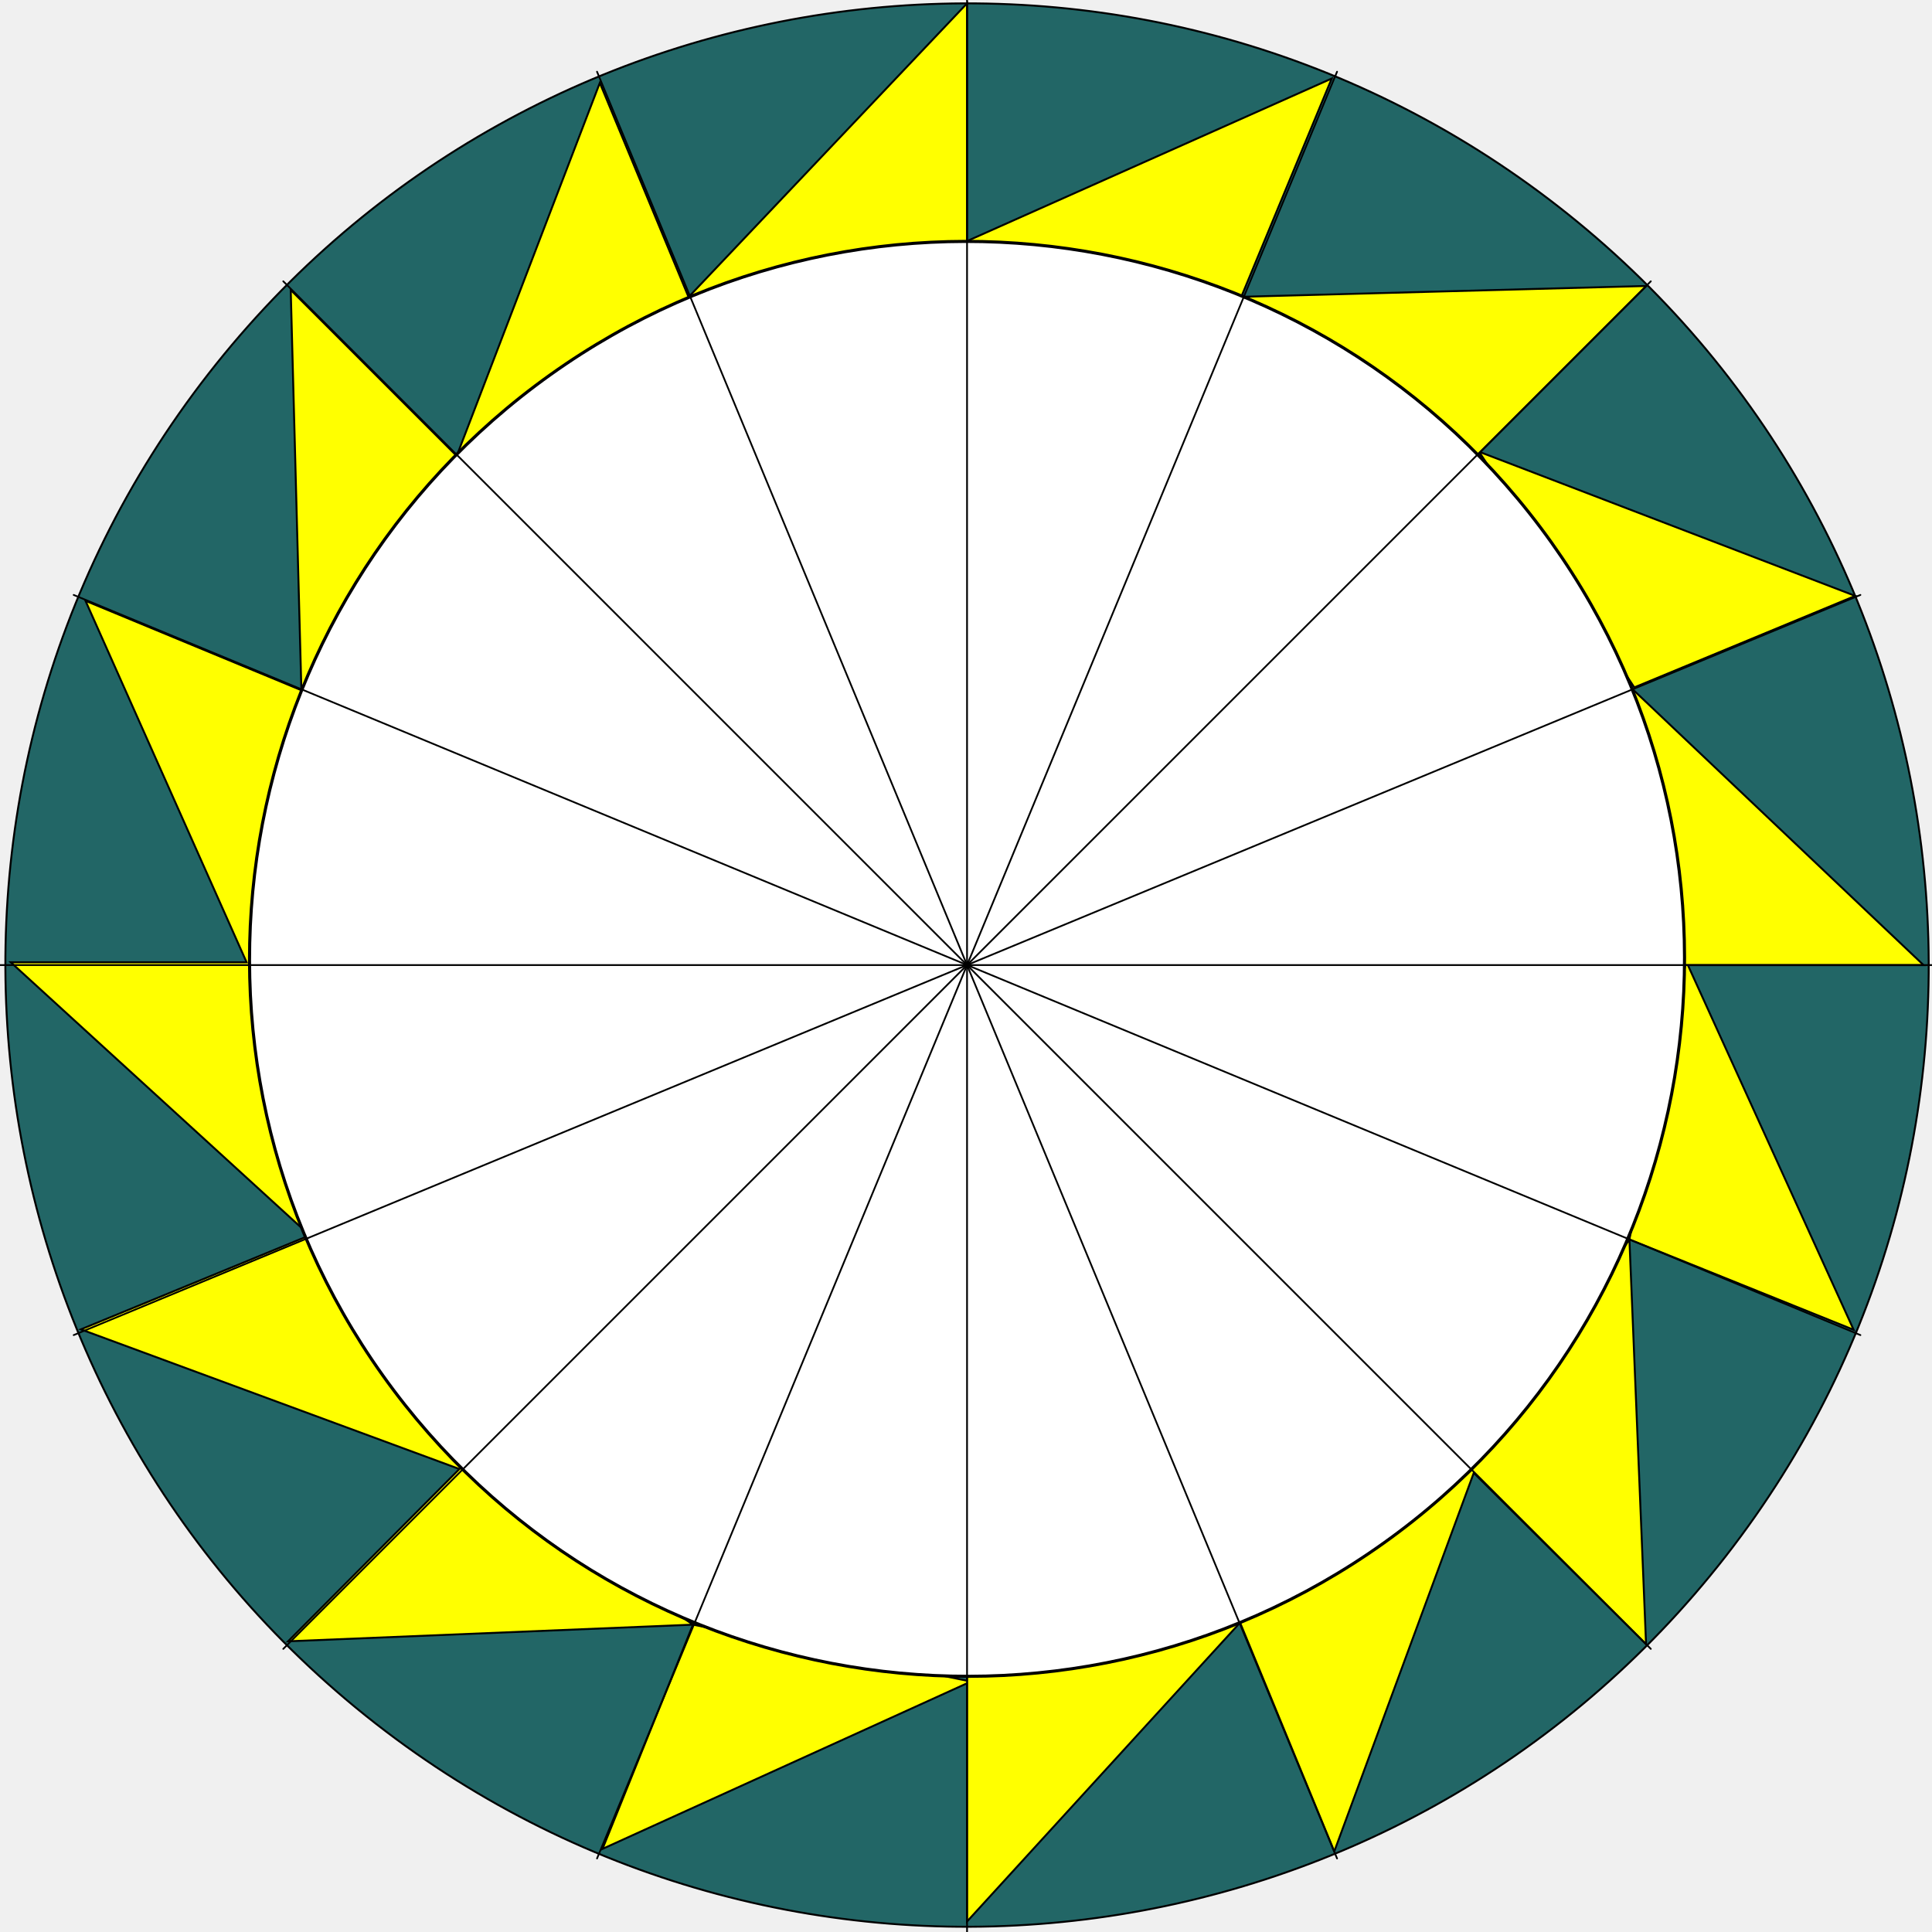
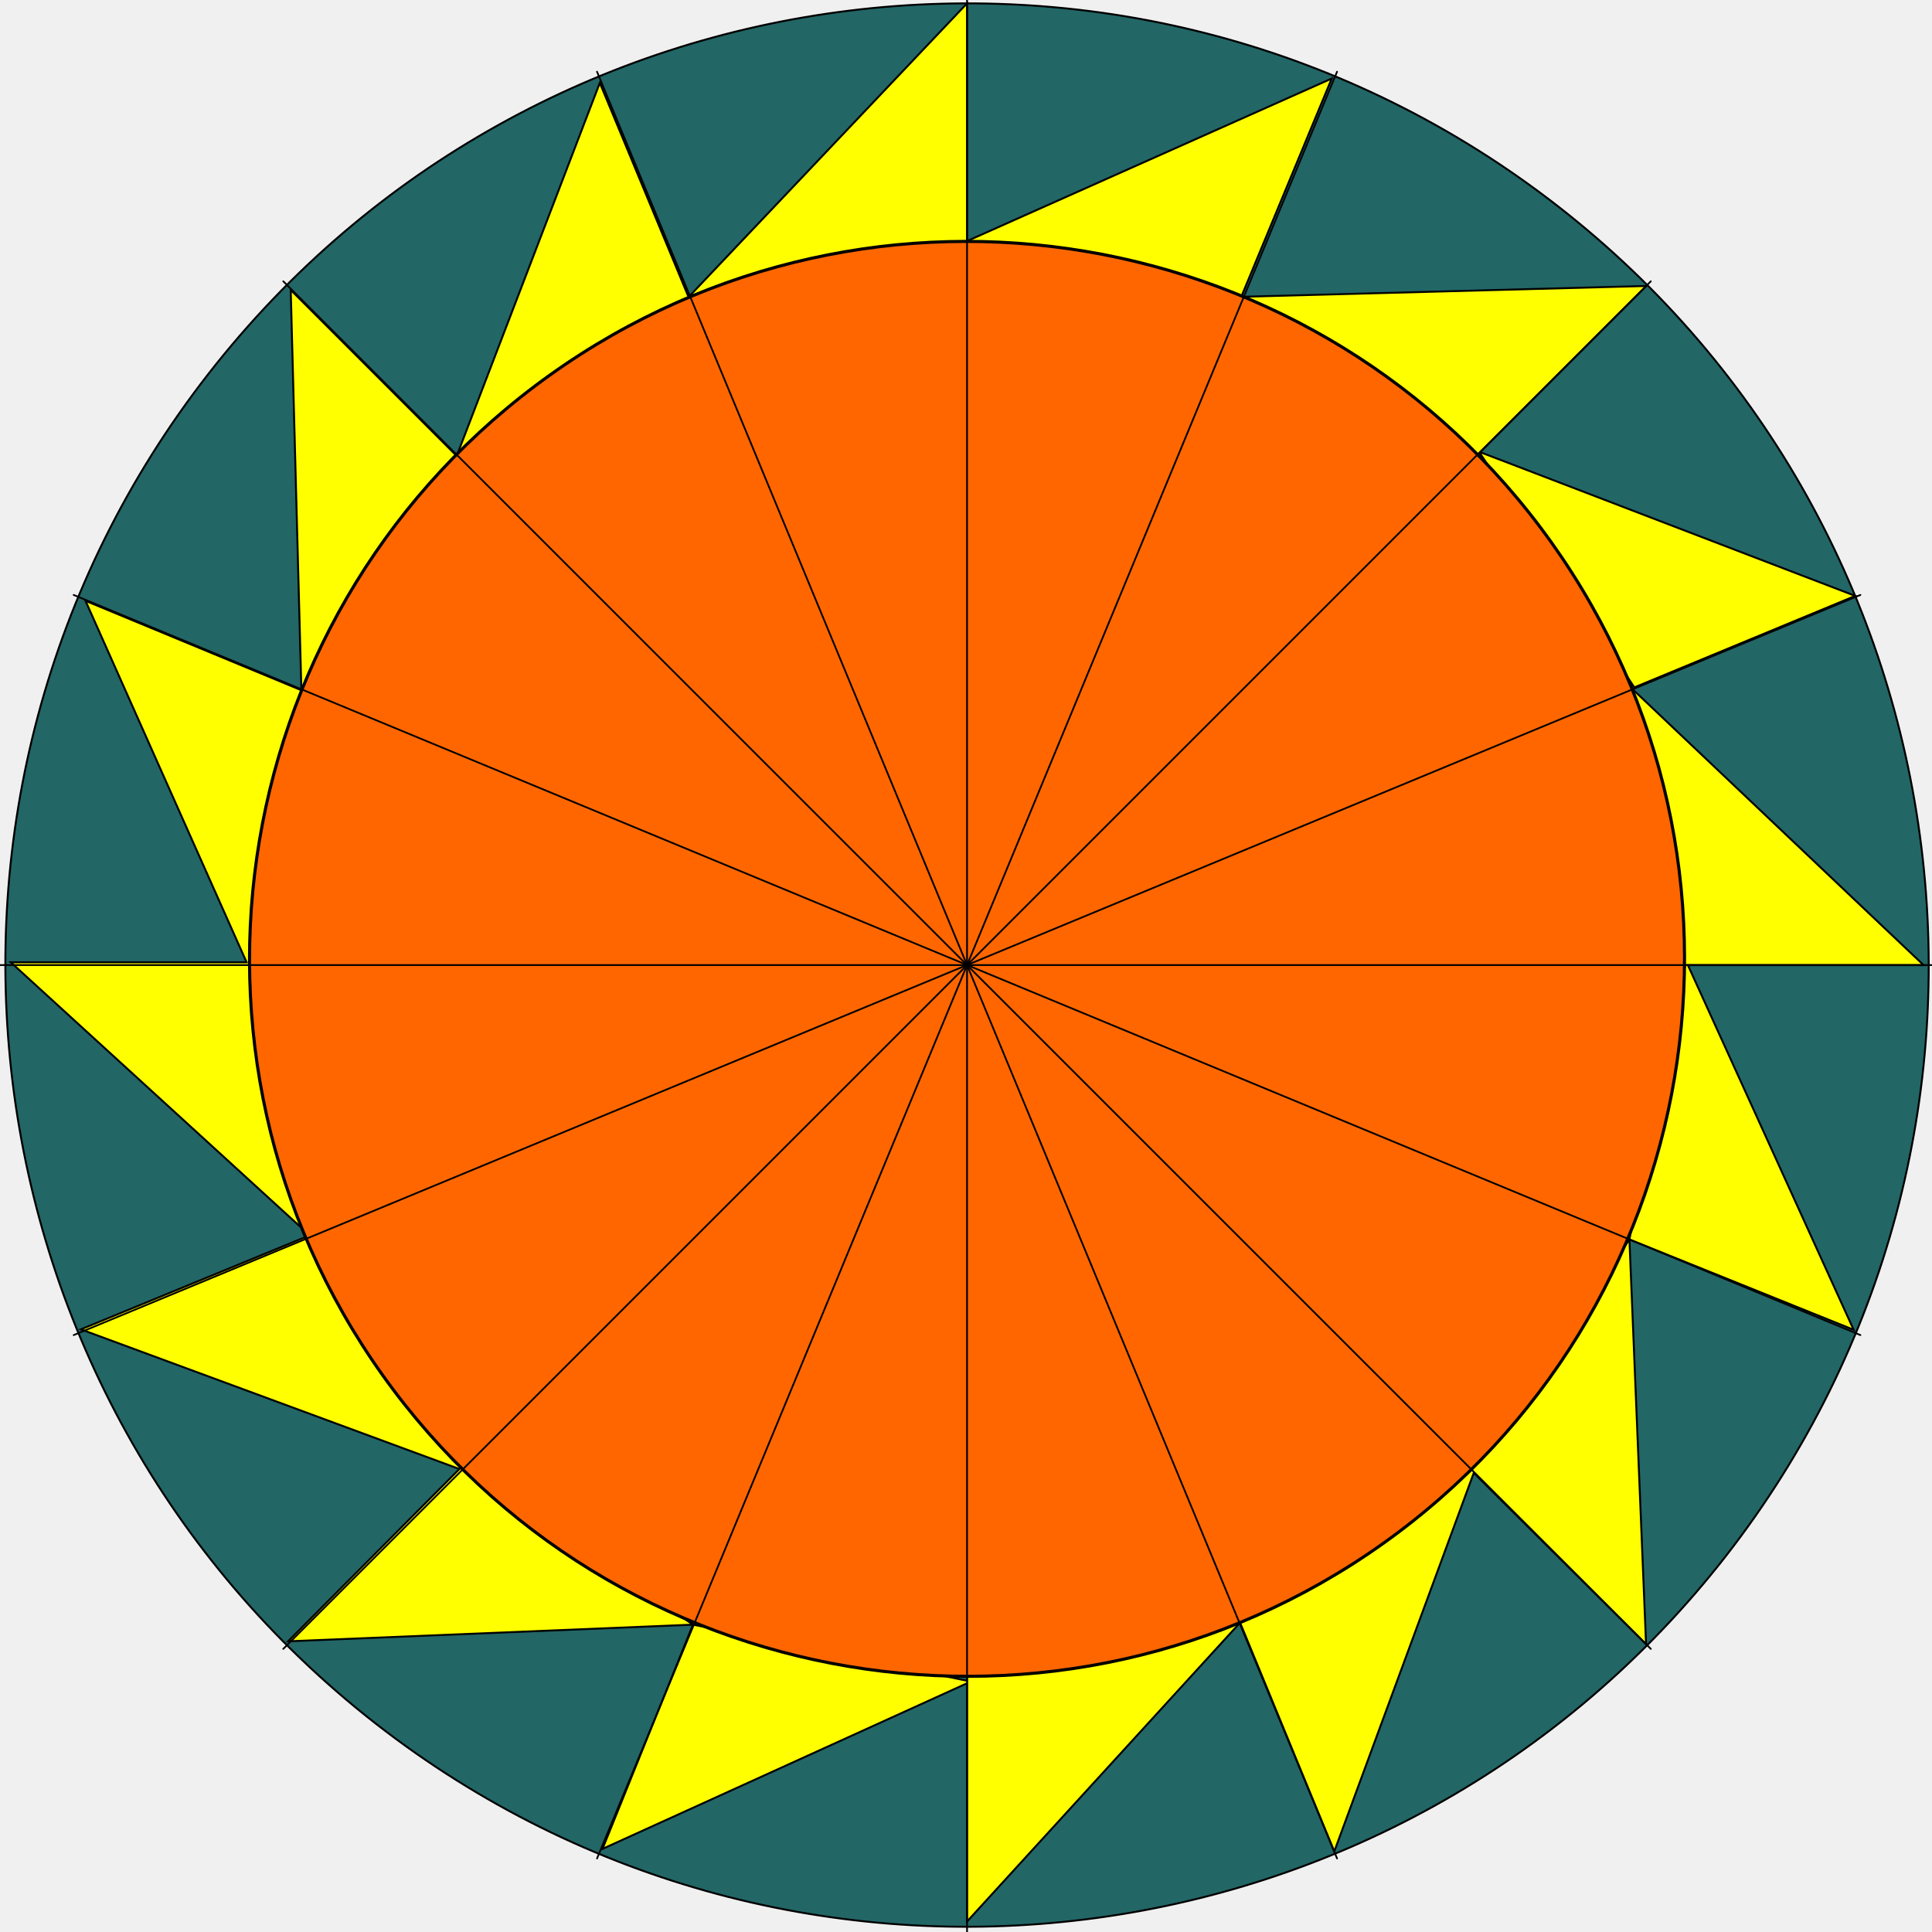
<svg xmlns="http://www.w3.org/2000/svg" version="1.1" id="Layer_1" x="0px" y="0px" viewBox="0 0 500 500" style="enable-background:new 0 0 500 500;" xml:space="preserve">
  <style type="text/css">
	.st0{fill-rule:evenodd;clip-rule:evenodd;fill:#226666;stroke:#000000;stroke-width:0.5;stroke-miterlimit:10;}

		.st1{fill-rule:evenodd;clip-rule:evenodd;fill:none;stroke:#171717;stroke-width:0.5;stroke-linecap:round;stroke-linejoin:round;stroke-miterlimit:10;}
	.st2{fill-rule:evenodd;clip-rule:evenodd;fill:#FFFF00;stroke:#000000;stroke-width:0.5;stroke-miterlimit:10;}
- 	.st3{fill-rule:evenodd;clip-rule:evenodd;fill:#FFFFFF;stroke:#000000;stroke-width:0.8;stroke-miterlimit:10;}
+ 	.st3{fill-rule:evenodd;clip-rule:evenodd;fill:#FF6600;stroke:#000000;stroke-width:0.8;stroke-miterlimit:10;}

		.st4{fill-rule:evenodd;clip-rule:evenodd;fill:none;stroke:#000000;stroke-width:0.45;stroke-linecap:round;stroke-linejoin:round;stroke-miterlimit:10;}
</style>
  <g>
    <path class="st0" d="M53.96,96.73C138.45-11.65,294.93-31.02,403.3,53.46c108.34,84.45,127.76,240.96,43.28,349.34   C362.1,511.14,205.62,530.55,97.24,446.07C-11.1,361.59-30.52,205.07,53.96,96.73z" />
    <line class="st1" x1="147.79" y1="352.11" x2="147.76" y2="351.93" />
    <path class="st2" d="M250.27,497.28v-61.65l-94.34,42.86l23.41-58.03l-104.79,4.31l44.34-44.59l-97.96-36.14l59.21-24.34   L2.79,249.04h61.03l-41.69-93.55L78,178.63L75.24,75.04l42.96,42.96l37.03-96.55l23.69,57.17l-60.34,39.76l0.45,0.45L78.38,178.8   l0.97,0.38l-14.38,69.86h1.38l13.79,70.65l39.41,59.83l59.79,40.93l70.93,14.52v-1.24l70.65-13.79l59.83-39.41l40.93-59.76   l14.48-71h-0.03h-0.24l-13.76-71.76l75.69,71.76h-61l42.9,94.38l-58.03-23.38l4.31,104.76l-44.59-44.34l-36.1,97.96l-24.38-59.21   L250.27,497.28z M422.96,177.9l-40.03-60.76l-0.66,0.66l-60.45-41l104.24-2.79l-43,43l97.07,37.21L422.96,177.9z M320.96,77.49   l-71.14-14.62l-71.31,13.69l71.76-75.69v61.52l94.38-42.07L320.96,77.49z" />
    <path class="st3" d="M142.45,96.97c83.45-59.52,199.51-40.07,259.03,43.38c59.48,83.45,40.07,199.48-43.38,258.99   s-199.51,40.07-259.03-43.38S59,156.49,142.45,96.97z" />
    <g>
      <g>
        <line class="st4" x1="250.27" y1="-0.51" x2="250.27" y2="500" />
        <line class="st4" x1="0" y1="249.76" x2="500.54" y2="249.76" />
        <line class="st4" x1="73.31" y1="426.73" x2="427.23" y2="72.8" />
        <g>
          <line class="st4" x1="154.51" y1="18.56" x2="346.03" y2="480.97" />
          <line class="st4" x1="19.07" y1="345.52" x2="481.47" y2="153.97" />
          <line class="st4" x1="154.51" y1="480.97" x2="346.03" y2="18.56" />
          <line class="st4" x1="481.47" y1="345.52" x2="19.07" y2="153.97" />
        </g>
      </g>
      <line class="st4" x1="427.23" y1="426.73" x2="73.31" y2="72.8" />
    </g>
  </g>
</svg>
